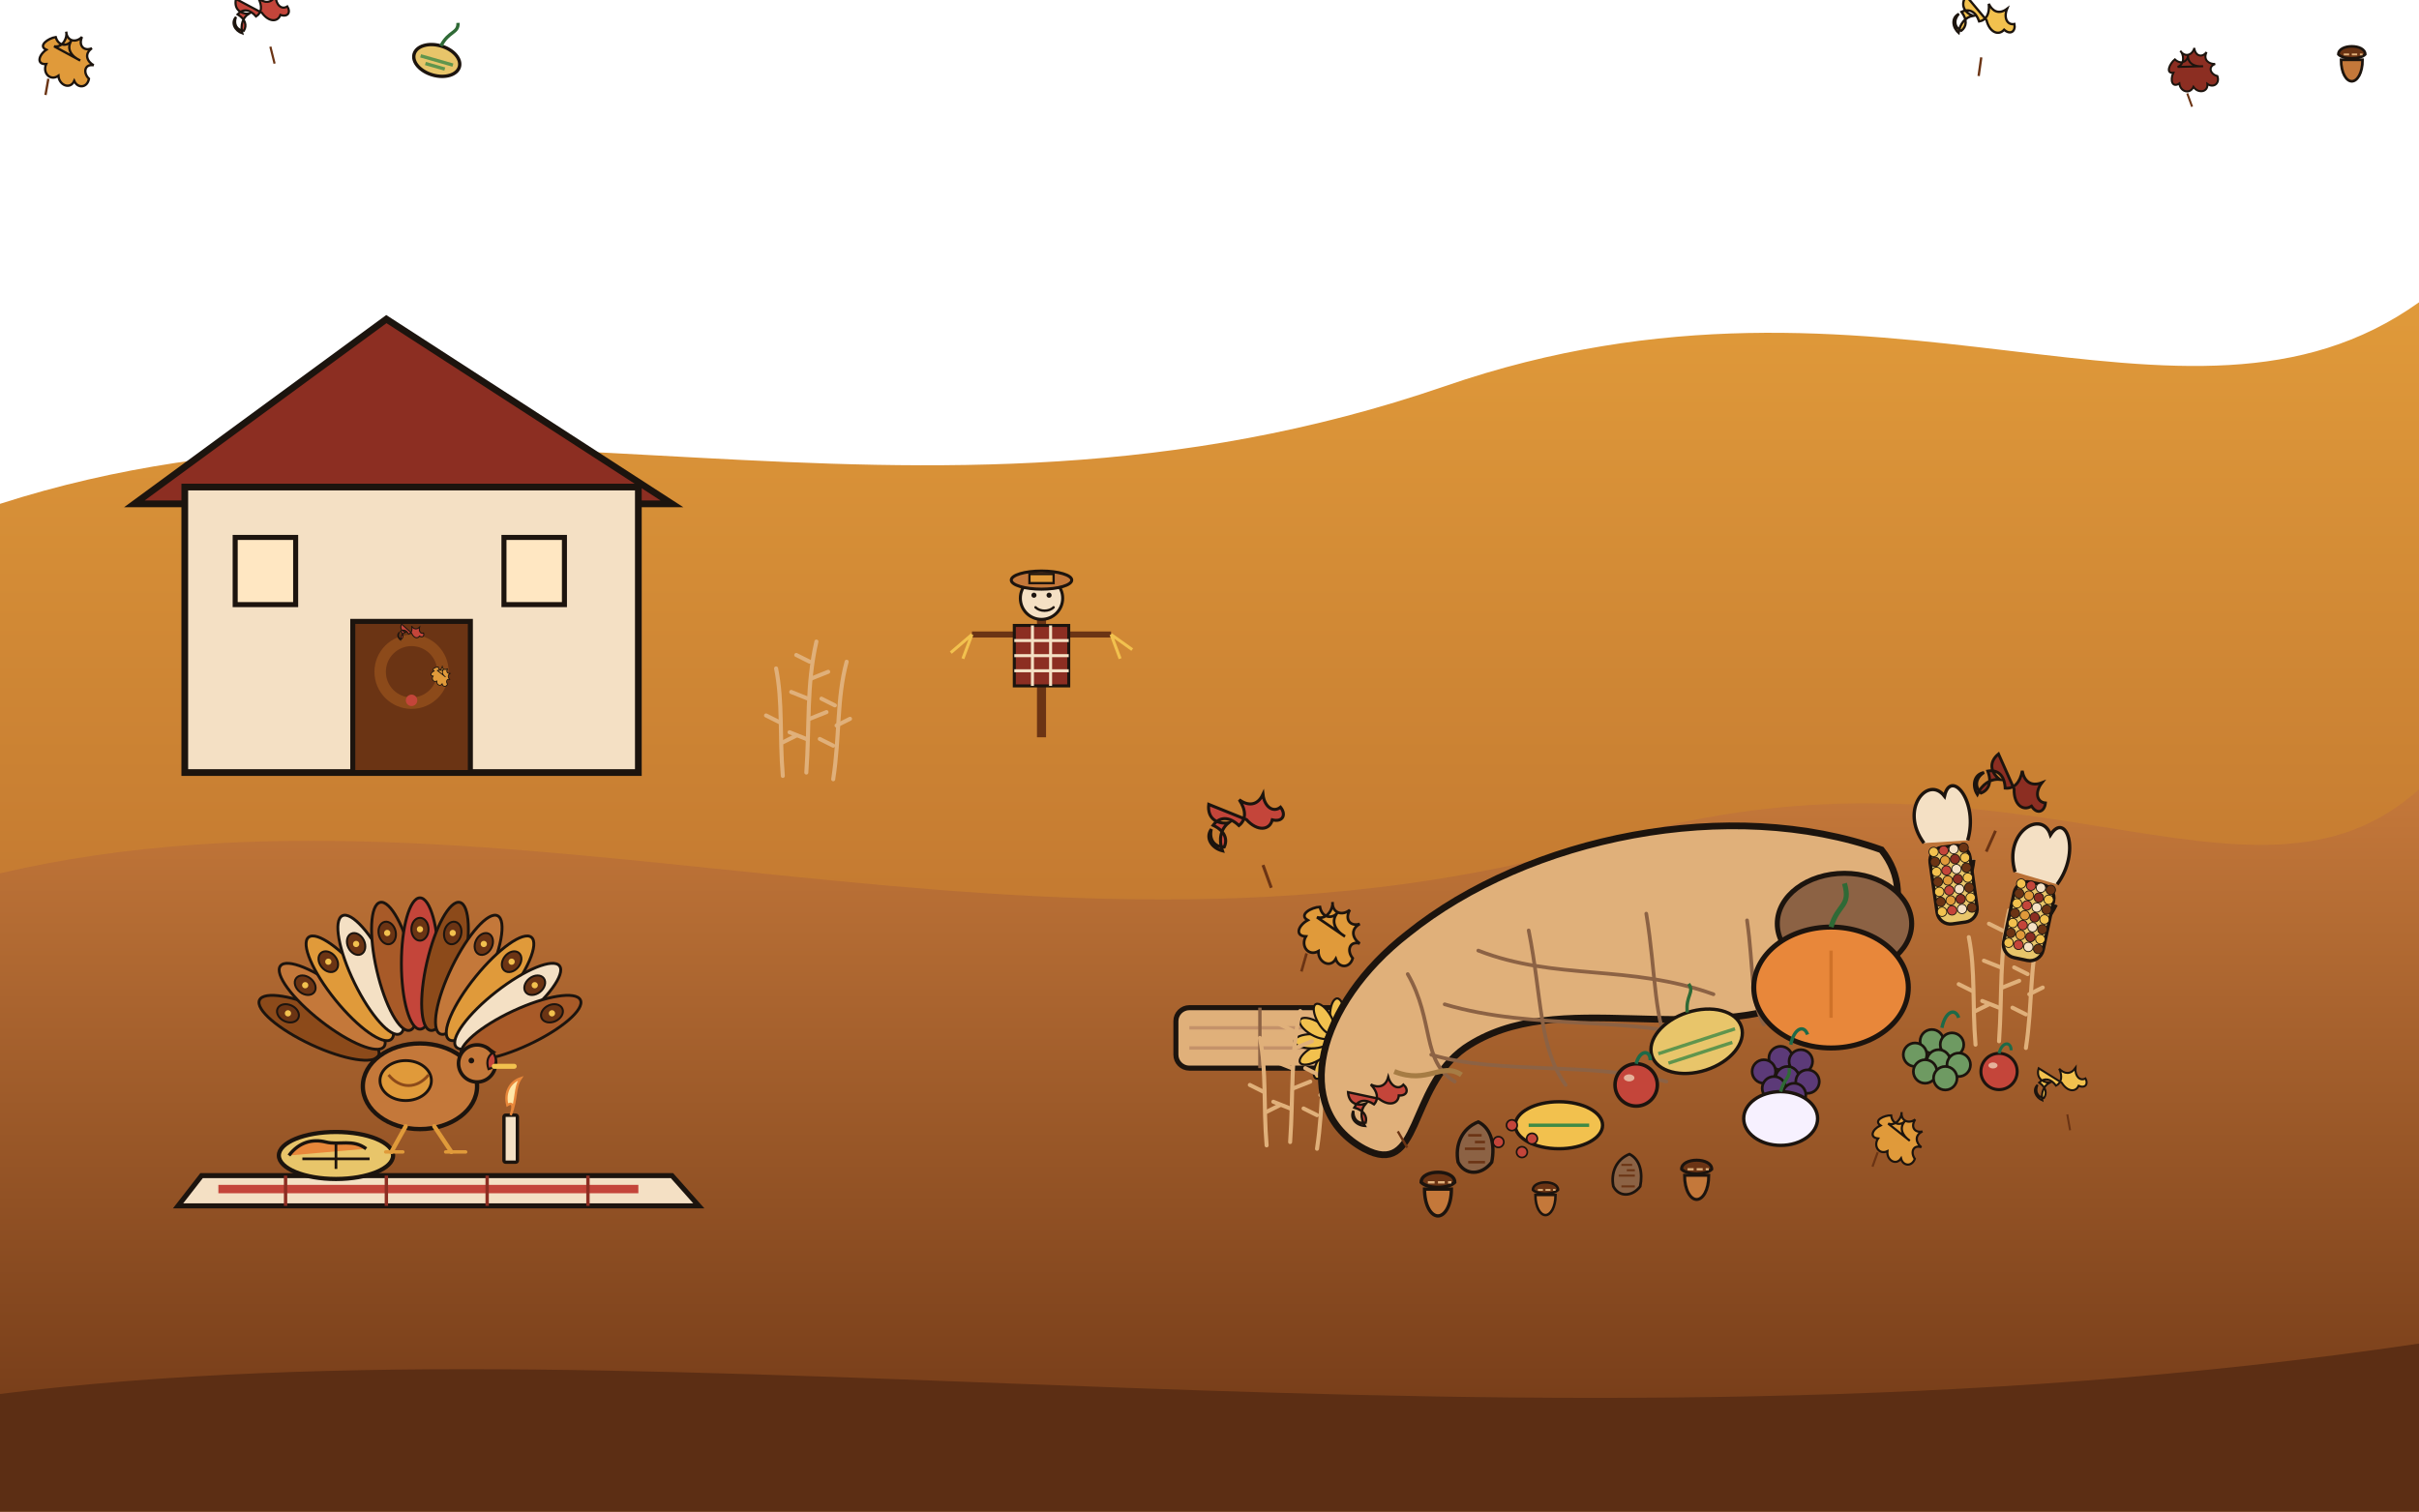
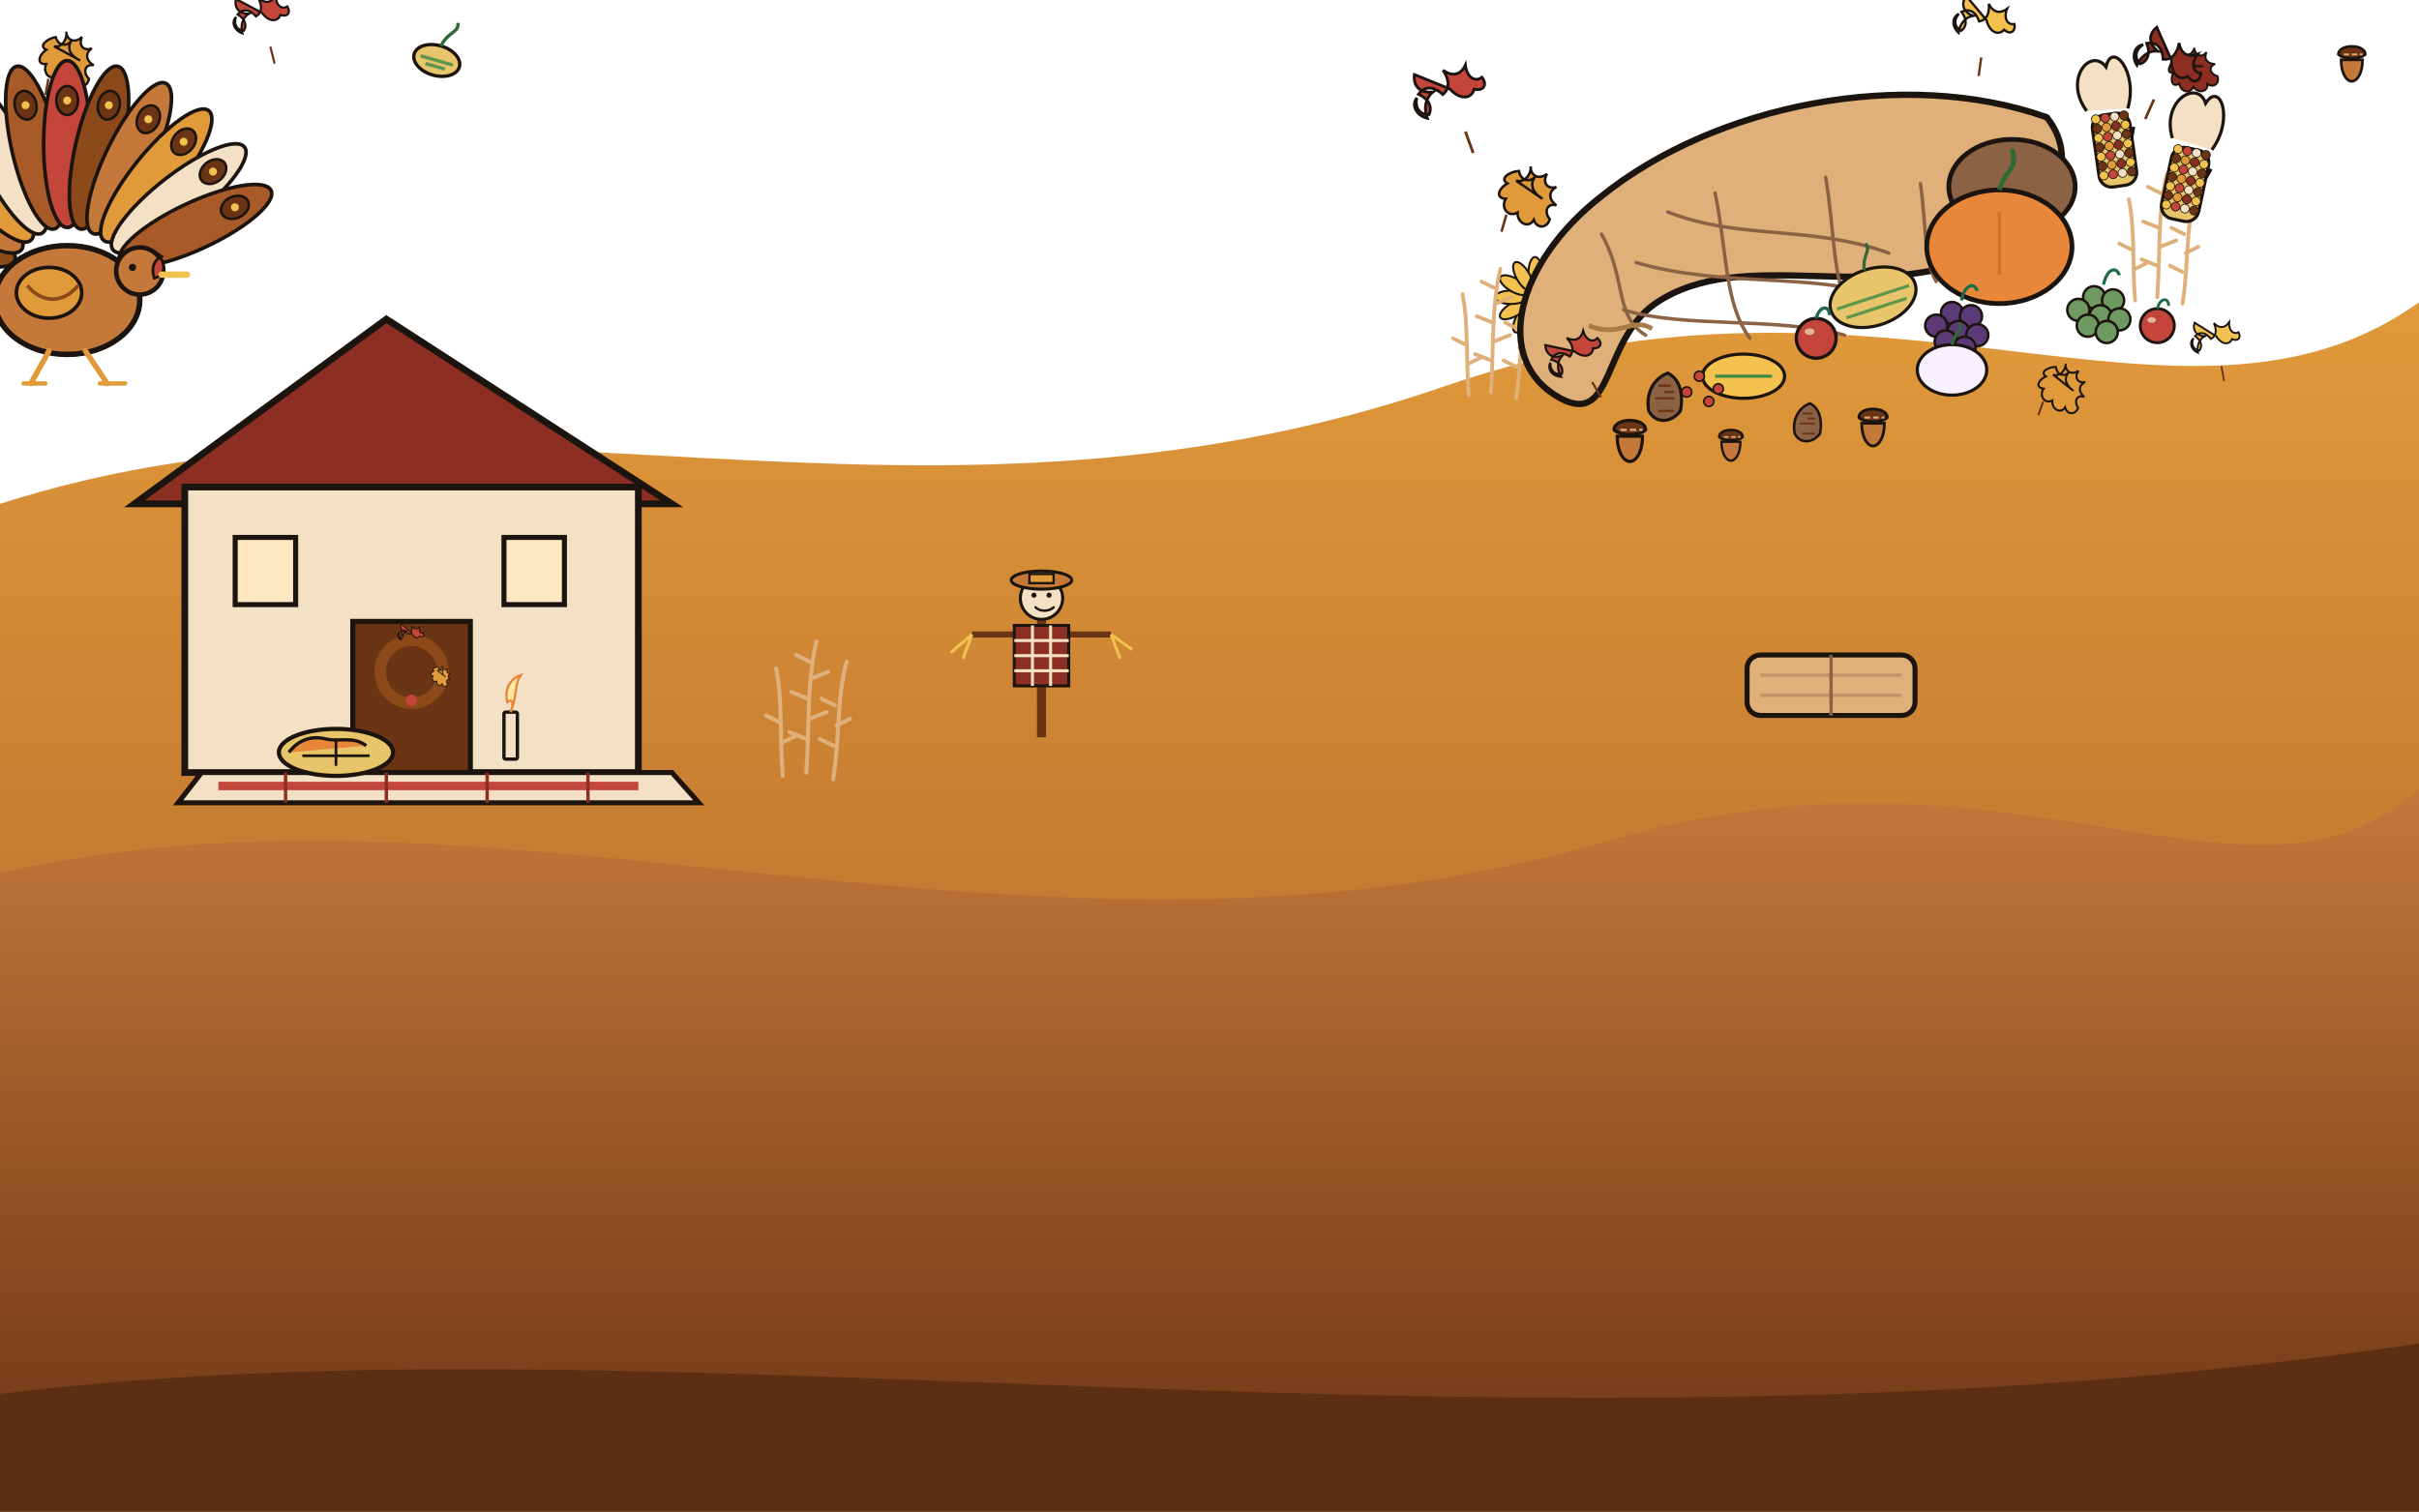
- <svg xmlns="http://www.w3.org/2000/svg" viewBox="0 0 1440 900" fill="none" id="scene-portal">
+ <svg xmlns="http://www.w3.org/2000/svg" width="1440" height="900" viewBox="0 0 1440 900" fill="none" id="scene-portal">
  <style>
  .wheat-sway { transform-box: fill-box; transform-origin: 50% 100%; animation: wheat-wind 3.6s ease-in-out infinite; }
  .wheat-sway.b { animation-duration: 4.4s; animation-delay: -1.3s; }
  .wheat-sway.c { animation-duration: 3.1s; animation-delay: -0.6s; }
  .leaf-breeze { transform-box: fill-box; transform-origin: center; animation: leaf-breeze 4.2s ease-in-out infinite; }
  @keyframes wheat-wind { 0%, 100% { transform: rotate(-3deg); } 50% { transform: rotate(4deg); } }
  @keyframes leaf-breeze { 0%, 100% { transform: rotate(-7deg); } 50% { transform: rotate(9deg); } }
  @media (prefers-reduced-motion: reduce) {
    .wheat-sway, .leaf-breeze { animation: none; }
  }
</style>
  <defs>
    <linearGradient id="back" x1="0" y1="0" x2="0" y2="1">
      <stop offset="0" stop-color="#E09A3A" />
      <stop offset="1" stop-color="#A85A28" />
    </linearGradient>
    <linearGradient id="mid" x1="0" y1="0" x2="0" y2="1">
      <stop offset="0" stop-color="#C4783A" />
      <stop offset="1" stop-color="#6B3414" />
    </linearGradient>
  </defs>
  <g id="harvest-border">
    <g class="leaf-breeze" transform="translate(30 40) rotate(10) scale(0.7)" style="animation-delay:-1.4s">
      <path fill="#E09A3A" stroke="#1C140E" stroke-width="2" d="M0-18c8 0 10-10 8-14 2 8 10 8 14 2-2 8 4 12 10 8-6 6-2 12 4 14-8 0-8 8-2 12 0 8-8 10-12 4-2 8-12 6-14-2-6 6-14 0-12-8-8 2-8-6-2-12-8-2 0-10 6-12 4 8 12 6 14 0-4 8 2 14 10 16z" />
      <path d="M0 10v14" stroke="#6B3414" stroke-width="2" />
    </g>
    <g class="leaf-breeze" transform="translate(160 24) rotate(-14) scale(0.65)">
      <path fill="#C4453A" stroke="#1C140E" stroke-width="2" d="M0-26c4 10 12 12 16 6 6 4 10 0 8-6-6 2-10-4-8-12-6 6-12 4-16-2 2 8 0 14-6 16-4-8-10-10-16-6 6 6 6 12 2 16-6-2-8-8-4-14-6 4-4 12 2 16 0-8 4-14 10-16-8-2-12-8-8-16z" />
      <path d="M0 6v16" stroke="#6B3414" stroke-width="2" />
    </g>
    <g transform="translate(260 36) rotate(16)">
      <ellipse rx="14" ry="9" fill="#E8C56A" stroke="#1C140E" stroke-width="2" />
      <path d="M0 -9c2-10 8-10 6-16" stroke="#2F6A36" stroke-width="2" />
      <path d="M-10 0h20M-6 3.6h12" stroke="#3E8A46" stroke-width="2" opacity="0.8" />
    </g>
    <g class="leaf-breeze" transform="translate(1180 30) rotate(8) scale(0.7)">
      <path fill="#F2C14E" stroke="#1C140E" stroke-width="2" d="M0-26c4 10 12 12 16 6 6 4 10 0 8-6-6 2-10-4-8-12-6 6-12 4-16-2 2 8 0 14-6 16-4-8-10-10-16-6 6 6 6 12 2 16-6-2-8-8-4-14-6 4-4 12 2 16 0-8 4-14 10-16-8-2-12-8-8-16z" />
      <path d="M0 6v16" stroke="#6B3414" stroke-width="2" />
    </g>
    <g class="leaf-breeze" transform="translate(1300 50) rotate(-20) scale(0.6)" style="animation-delay:-1.4s">
      <path fill="#8C2E22" stroke="#1C140E" stroke-width="2" d="M0-18c8 0 10-10 8-14 2 8 10 8 14 2-2 8 4 12 10 8-6 6-2 12 4 14-8 0-8 8-2 12 0 8-8 10-12 4-2 8-12 6-14-2-6 6-14 0-12-8-8 2-8-6-2-12-8-2 0-10 6-12 4 8 12 6 14 0-4 8 2 14 10 16z" />
      <path d="M0 10v14" stroke="#6B3414" stroke-width="2" />
    </g>
    <g transform="translate(1400 34) scale(0.8)">
      <path d="M-8 2h16c0 10-4 16-8 16s-8-6-8-16z" fill="#C4783A" stroke="#1C140E" stroke-width="2" />
      <path d="M-10-2c0-8 20-8 20 0-4 4-16 4-20 0z" fill="#6B3414" stroke="#1C140E" stroke-width="2" />
      <path d="M-6-2h4M0-2h4M6-2h2" stroke="#E0B07A" stroke-width="1.4" />
    </g>
    <g transform="translate(40 850) rotate(-8)">
      <ellipse rx="20" ry="12" fill="#E8C56A" stroke="#1C140E" stroke-width="2" />
      <path d="M0 -12c2-10 8-10 6-16" stroke="#2F6A36" stroke-width="2" />
      <path d="M-16 0h32M-12 4.8h24" stroke="#3E8A46" stroke-width="2" opacity="0.8" />
    </g>
    <g class="leaf-breeze" transform="translate(140 860) rotate(24) scale(0.6)">
      <path fill="#C4453A" stroke="#1C140E" stroke-width="2" d="M0-26c4 10 12 12 16 6 6 4 10 0 8-6-6 2-10-4-8-12-6 6-12 4-16-2 2 8 0 14-6 16-4-8-10-10-16-6 6 6 6 12 2 16-6-2-8-8-4-14-6 4-4 12 2 16 0-8 4-14 10-16-8-2-12-8-8-16z" />
      <path d="M0 6v16" stroke="#6B3414" stroke-width="2" />
    </g>
    <g transform="translate(1280 850) scale(0.8)">
      <path d="M0-16c8 4 10 14 8 24-6 8-16 8-20 0-2-10 2-20 12-24z" fill="#8C6244" stroke="#1C140E" stroke-width="2" />
      <path d="M-6-8h8M-8 0h12M-6 8h10M-2-4h6" stroke="#6B3414" stroke-width="1.5" />
    </g>
    <g class="leaf-breeze" transform="translate(1380 830) rotate(12) scale(0.7)" style="animation-delay:-1.4s">
      <path fill="#E09A3A" stroke="#1C140E" stroke-width="2" d="M0-18c8 0 10-10 8-14 2 8 10 8 14 2-2 8 4 12 10 8-6 6-2 12 4 14-8 0-8 8-2 12 0 8-8 10-12 4-2 8-12 6-14-2-6 6-14 0-12-8-8 2-8-6-2-12-8-2 0-10 6-12 4 8 12 6 14 0-4 8 2 14 10 16z" />
      <path d="M0 10v14" stroke="#6B3414" stroke-width="2" />
    </g>
  </g>
  <path d="M0 300C280 210 540 340 860 230C1120 140 1300 280 1440 180V900H0Z" fill="url(#back)" />
  <g id="farmhouse">
    <path d="M80 300L230 190L400 300Z" fill="#8C2E22" stroke="#1C140E" stroke-width="4" />
    <rect x="110" y="290" width="270" height="170" fill="#F4E0C4" stroke="#1C140E" stroke-width="4" />
    <rect x="140" y="320" width="36" height="40" fill="#FFE7C2" stroke="#1C140E" stroke-width="3" />
    <rect x="300" y="320" width="36" height="40" fill="#FFE7C2" stroke="#1C140E" stroke-width="3" />
    <path d="M210 370h70v90h-70z" fill="#6B3414" stroke="#1C140E" stroke-width="3" />
    <g id="wreath" transform="translate(245 400) scale(0.85)">
      <circle r="22" fill="none" stroke="#8C4A1A" stroke-width="8" />
      <g class="leaf-breeze" transform="translate(0 -18) rotate(0) scale(0.35)">
        <path fill="#C4453A" stroke="#1C140E" stroke-width="2" d="M0-26c4 10 12 12 16 6 6 4 10 0 8-6-6 2-10-4-8-12-6 6-12 4-16-2 2 8 0 14-6 16-4-8-10-10-16-6 6 6 6 12 2 16-6-2-8-8-4-14-6 4-4 12 2 16 0-8 4-14 10-16-8-2-12-8-8-16z" />
        <path d="M0 6v16" stroke="#6B3414" stroke-width="2" />
      </g>
      <g class="leaf-breeze" transform="translate(16 4) rotate(20) scale(0.3)" style="animation-delay:-1.4s">
        <path fill="#E09A3A" stroke="#1C140E" stroke-width="2" d="M0-18c8 0 10-10 8-14 2 8 10 8 14 2-2 8 4 12 10 8-6 6-2 12 4 14-8 0-8 8-2 12 0 8-8 10-12 4-2 8-12 6-14-2-6 6-14 0-12-8-8 2-8-6-2-12-8-2 0-10 6-12 4 8 12 6 14 0-4 8 2 14 10 16z" />
        <path d="M0 10v14" stroke="#6B3414" stroke-width="2" />
      </g>
      <circle cy="20" r="4" fill="#C4453A" />
    </g>
  </g>
  <path d="M0 520C300 450 620 600 960 500C1200 430 1340 560 1440 470V900H0Z" fill="url(#mid)" />
  <g id="scarecrow" transform="translate(620 340) scale(0.9)">
    <rect x="-3" y="24" width="6" height="86" fill="#6B3414" />
    <path d="M-46 42h92" stroke="#6B3414" stroke-width="4" />
    <path d="M-46 42l-14 12M-46 42l-6 16M46 42l14 10M46 42l6 16" stroke="#F2C14E" stroke-width="2" />
    <rect x="-18" y="36" width="36" height="40" fill="#8C2E22" stroke="#1C140E" stroke-width="2" />
    <path d="M-18 46h36M-18 56h36M-18 66h36M-6 36v40M6 36v40" stroke="#F4E0C4" stroke-width="2" />
    <circle cy="18" r="14" fill="#F4E0C4" stroke="#1C140E" stroke-width="2" />
    <circle cx="-5" cy="16" r="1.7" fill="#1C140E" />
    <circle cx="5" cy="16" r="1.7" fill="#1C140E" />
    <path d="M-4 24c3 3 9 3 12 0" stroke="#1C140E" stroke-width="1.6" stroke-linecap="round" />
    <ellipse cy="6" rx="20" ry="6" fill="#C4783A" stroke="#1C140E" stroke-width="2" />
    <path d="M-8 2h16v6h-16z" fill="#E09A3A" stroke="#1C140E" stroke-width="1.5" />
  </g>
  <g id="wheat" transform="translate(480 460)">
    <g class="wheat-sway b" stroke="#E0B07A" stroke-width="2.4" stroke-linecap="round" fill="none">
      <path d="M0 0c2-28 0-52 6-78" />
      <path d="M0-20l-10-4M2-32l10-4M1-44l-10-4M3-56l10-4M2-66l-8-4" />
      <path d="M16 4c4-26 2-48 8-70" />
      <path d="M16-16l-8-4M18-28l8-4M17-40l-8-4" />
      <path d="M-14 2c-2-24 0-44-4-64" />
      <path d="M-14-18l8-4M-16-30l-8-4" />
    </g>
  </g>
  <g id="hay">
-     <rect x="700" y="600" width="100" height="36" rx="8" fill="#E0B07A" stroke="#1C140E" stroke-width="3" />
-     <path d="M708 612h84M708 624h84" stroke="#C4926A" stroke-width="2" />
-     <path d="M750 600v36" stroke="#8C6244" stroke-width="2" />
-   </g>
-   <g id="harvest-table">
+     <rect x="1040" y="390" width="100" height="36" rx="8" fill="#E0B07A" stroke="#1C140E" stroke-width="3" />
+     <path d="M1048 402h84M1048 414h84" stroke="#C4926A" stroke-width="2" />
+     <path d="M1090 390v36" stroke="#8C6244" stroke-width="2" />
+   </g>
+   <g id="harvest-table" transform="translate(0 -240)">
    <path d="M120 700h280l16 18H106z" fill="#F4E0C4" stroke="#1C140E" stroke-width="3" />
    <path d="M130 708h250" stroke="#C4453A" stroke-width="5" />
    <path d="M170 700v18M230 700v18M290 700v18M350 700v18" stroke="#8C2E22" stroke-width="2" />
    <g id="pies">
      <ellipse cx="200" cy="688" rx="34" ry="14" fill="#E8C56A" stroke="#1C140E" stroke-width="2.5" />
      <path d="M172 688c6-8 14-10 22-8 8 2 16-2 24 4" fill="#E8873A" stroke="#1C140E" stroke-width="2" />
      <path d="M180 690h40M200 680v16" stroke="#1C140E" stroke-width="1.6" />
    </g>
    <g id="candles">
      <rect x="300" y="664" width="8" height="28" rx="1" fill="#F4E0C4" stroke="#1C140E" stroke-width="2" />
      <path d="M304 664c4-10 2-16 6-22-6 2-10 8-8 16 3-2 4 0 2 6z" fill="#FFE7A8" stroke="#E8873A" stroke-width="1.4" />
    </g>
  </g>
-   <g id="turkey" transform="translate(250 640) scale(0.85)">
+   <g id="turkey" transform="translate(40 170) scale(1.08)">
    <g transform="rotate(-65)">
      <ellipse cy="-78" rx="13" ry="46" fill="#8C4A1A" stroke="#1C140E" stroke-width="2" />
      <ellipse cy="-102" rx="6" ry="8" fill="#6B3414" stroke="#1C140E" stroke-width="1.4" />
      <circle cy="-102" r="2.2" fill="#F2C14E" />
    </g>
    <g transform="rotate(-52)">
      <ellipse cy="-78" rx="13" ry="46" fill="#C4783A" stroke="#1C140E" stroke-width="2" />
      <ellipse cy="-102" rx="6" ry="8" fill="#6B3414" stroke="#1C140E" stroke-width="1.4" />
      <circle cy="-102" r="2.2" fill="#F2C14E" />
    </g>
    <g transform="rotate(-39)">
      <ellipse cy="-78" rx="13" ry="46" fill="#E09A3A" stroke="#1C140E" stroke-width="2" />
      <ellipse cy="-102" rx="6" ry="8" fill="#6B3414" stroke="#1C140E" stroke-width="1.4" />
      <circle cy="-102" r="2.2" fill="#F2C14E" />
    </g>
    <g transform="rotate(-26)">
      <ellipse cy="-78" rx="13" ry="46" fill="#F4E0C4" stroke="#1C140E" stroke-width="2" />
      <ellipse cy="-102" rx="6" ry="8" fill="#6B3414" stroke="#1C140E" stroke-width="1.4" />
      <circle cy="-102" r="2.2" fill="#F2C14E" />
    </g>
    <g transform="rotate(-13)">
      <ellipse cy="-78" rx="13" ry="46" fill="#A85A28" stroke="#1C140E" stroke-width="2" />
      <ellipse cy="-102" rx="6" ry="8" fill="#6B3414" stroke="#1C140E" stroke-width="1.4" />
      <circle cy="-102" r="2.2" fill="#F2C14E" />
    </g>
    <g transform="rotate(0)">
      <ellipse cy="-78" rx="13" ry="46" fill="#C4453A" stroke="#1C140E" stroke-width="2" />
      <ellipse cy="-102" rx="6" ry="8" fill="#6B3414" stroke="#1C140E" stroke-width="1.4" />
      <circle cy="-102" r="2.2" fill="#F2C14E" />
    </g>
    <g transform="rotate(13)">
      <ellipse cy="-78" rx="13" ry="46" fill="#8C4A1A" stroke="#1C140E" stroke-width="2" />
      <ellipse cy="-102" rx="6" ry="8" fill="#6B3414" stroke="#1C140E" stroke-width="1.4" />
      <circle cy="-102" r="2.2" fill="#F2C14E" />
    </g>
    <g transform="rotate(26)">
      <ellipse cy="-78" rx="13" ry="46" fill="#C4783A" stroke="#1C140E" stroke-width="2" />
      <ellipse cy="-102" rx="6" ry="8" fill="#6B3414" stroke="#1C140E" stroke-width="1.4" />
      <circle cy="-102" r="2.2" fill="#F2C14E" />
    </g>
    <g transform="rotate(39)">
      <ellipse cy="-78" rx="13" ry="46" fill="#E09A3A" stroke="#1C140E" stroke-width="2" />
      <ellipse cy="-102" rx="6" ry="8" fill="#6B3414" stroke="#1C140E" stroke-width="1.4" />
      <circle cy="-102" r="2.2" fill="#F2C14E" />
    </g>
    <g transform="rotate(52)">
      <ellipse cy="-78" rx="13" ry="46" fill="#F4E0C4" stroke="#1C140E" stroke-width="2" />
      <ellipse cy="-102" rx="6" ry="8" fill="#6B3414" stroke="#1C140E" stroke-width="1.4" />
      <circle cy="-102" r="2.2" fill="#F2C14E" />
    </g>
    <g transform="rotate(65)">
      <ellipse cy="-78" rx="13" ry="46" fill="#A85A28" stroke="#1C140E" stroke-width="2" />
      <ellipse cy="-102" rx="6" ry="8" fill="#6B3414" stroke="#1C140E" stroke-width="1.4" />
      <circle cy="-102" r="2.2" fill="#F2C14E" />
    </g>
    <ellipse cy="8" rx="40" ry="30" fill="#C4783A" stroke="#1C140E" stroke-width="3" />
    <ellipse cx="-10" cy="4" rx="18" ry="14" fill="#E09A3A" stroke="#1C140E" stroke-width="2" />
    <path d="M-22 0c8 10 20 10 28 0" stroke="#8C4A1A" stroke-width="2" fill="none" />
    <circle cx="40" cy="-8" r="13" fill="#C4783A" stroke="#1C140E" stroke-width="2.5" />
    <path d="M46-20c8 4 10 14 2 16-2-6 0-10 4-12z" fill="#C4453A" stroke="#1C140E" stroke-width="1.5" />
    <path d="M52-6h14" stroke="#F2C14E" stroke-width="3.5" stroke-linecap="round" />
    <circle cx="36" cy="-10" r="2" fill="#1C140E" />
    <path d="M-10 36 l-10 18M10 36 l12 18" stroke="#E09A3A" stroke-width="3" stroke-linecap="round" />
    <path d="M-24 54h12M18 54h14" stroke="#E09A3A" stroke-width="2.4" stroke-linecap="round" />
  </g>
-   <g id="cornucopia" transform="translate(760 470) scale(1)">
+   <g id="cornucopia" transform="translate(880 36) scale(0.94)">
    <g class="leaf-breeze" transform="translate(-10 40) rotate(-20) scale(0.9)">
      <path fill="#C4453A" stroke="#1C140E" stroke-width="2" d="M0-26c4 10 12 12 16 6 6 4 10 0 8-6-6 2-10-4-8-12-6 6-12 4-16-2 2 8 0 14-6 16-4-8-10-10-16-6 6 6 6 12 2 16-6-2-8-8-4-14-6 4-4 12 2 16 0-8 4-14 10-16-8-2-12-8-8-16z" />
      <path d="M0 6v16" stroke="#6B3414" stroke-width="2" />
    </g>
    <g class="leaf-breeze" transform="translate(20 90) rotate(16) scale(0.8)" style="animation-delay:-1.4s">
      <path fill="#E09A3A" stroke="#1C140E" stroke-width="2" d="M0-18c8 0 10-10 8-14 2 8 10 8 14 2-2 8 4 12 10 8-6 6-2 12 4 14-8 0-8 8-2 12 0 8-8 10-12 4-2 8-12 6-14-2-6 6-14 0-12-8-8 2-8-6-2-12-8-2 0-10 6-12 4 8 12 6 14 0-4 8 2 14 10 16z" />
      <path d="M0 10v14" stroke="#6B3414" stroke-width="2" />
    </g>
    <g class="leaf-breeze" transform="translate(430 20) rotate(24) scale(0.85)">
      <path fill="#8C2E22" stroke="#1C140E" stroke-width="2" d="M0-26c4 10 12 12 16 6 6 4 10 0 8-6-6 2-10-4-8-12-6 6-12 4-16-2 2 8 0 14-6 16-4-8-10-10-16-6 6 6 6 12 2 16-6-2-8-8-4-14-6 4-4 12 2 16 0-8 4-14 10-16-8-2-12-8-8-16z" />
      <path d="M0 6v16" stroke="#6B3414" stroke-width="2" />
    </g>
    <g id="sunflower" transform="translate(36 150) scale(0.85)">
      <ellipse cx="0" cy="-18" rx="5" ry="12" fill="#F2C14E" stroke="#1C140E" stroke-width="1.5" transform="rotate(0)" />
      <ellipse cx="0" cy="-18" rx="5" ry="12" fill="#F2C14E" stroke="#1C140E" stroke-width="1.5" transform="rotate(30)" />
      <ellipse cx="0" cy="-18" rx="5" ry="12" fill="#F2C14E" stroke="#1C140E" stroke-width="1.5" transform="rotate(60)" />
      <ellipse cx="0" cy="-18" rx="5" ry="12" fill="#F2C14E" stroke="#1C140E" stroke-width="1.5" transform="rotate(90)" />
      <ellipse cx="0" cy="-18" rx="5" ry="12" fill="#F2C14E" stroke="#1C140E" stroke-width="1.5" transform="rotate(120)" />
      <ellipse cx="0" cy="-18" rx="5" ry="12" fill="#F2C14E" stroke="#1C140E" stroke-width="1.5" transform="rotate(150)" />
      <ellipse cx="0" cy="-18" rx="5" ry="12" fill="#F2C14E" stroke="#1C140E" stroke-width="1.5" transform="rotate(180)" />
      <ellipse cx="0" cy="-18" rx="5" ry="12" fill="#F2C14E" stroke="#1C140E" stroke-width="1.5" transform="rotate(210)" />
      <ellipse cx="0" cy="-18" rx="5" ry="12" fill="#F2C14E" stroke="#1C140E" stroke-width="1.5" transform="rotate(240)" />
      <ellipse cx="0" cy="-18" rx="5" ry="12" fill="#F2C14E" stroke="#1C140E" stroke-width="1.5" transform="rotate(270)" />
      <ellipse cx="0" cy="-18" rx="5" ry="12" fill="#F2C14E" stroke="#1C140E" stroke-width="1.5" transform="rotate(300)" />
      <ellipse cx="0" cy="-18" rx="5" ry="12" fill="#F2C14E" stroke="#1C140E" stroke-width="1.5" transform="rotate(330)" />
      <circle r="8" fill="#6B3414" stroke="#1C140E" stroke-width="2" />
      <path d="M0 8v28" stroke="#2F6A36" stroke-width="3" />
    </g>
    <g id="wheat" transform="translate(8 210)">
      <g class="wheat-sway " stroke="#E0B07A" stroke-width="2.4" stroke-linecap="round" fill="none">
        <path d="M0 0c2-28 0-52 6-78" />
        <path d="M0-20l-10-4M2-32l10-4M1-44l-10-4M3-56l10-4M2-66l-8-4" />
        <path d="M16 4c4-26 2-48 8-70" />
        <path d="M16-16l-8-4M18-28l8-4M17-40l-8-4" />
        <path d="M-14 2c-2-24 0-44-4-64" />
        <path d="M-14-18l8-4M-16-30l-8-4" />
      </g>
    </g>
    <g id="wheat-right" transform="translate(430 150)">
      <g class="wheat-sway b" stroke="#E0B07A" stroke-width="2.4" stroke-linecap="round" fill="none">
        <path d="M0 0c2-28 0-52 6-78" />
        <path d="M0-20l-10-4M2-32l10-4M1-44l-10-4M3-56l10-4M2-66l-8-4" />
        <path d="M16 4c4-26 2-48 8-70" />
        <path d="M16-16l-8-4M18-28l8-4M17-40l-8-4" />
        <path d="M-14 2c-2-24 0-44-4-64" />
        <path d="M-14-18l8-4M-16-30l-8-4" />
      </g>
    </g>
    <path d="M360 36C270 4 150 28 78 86 24 128 8 190 52 214 86 232 78 178 112 154 168 116 250 156 322 122 360 104 384 66 360 36Z" fill="#E0B07A" stroke="#1C140E" stroke-width="4" />
    <ellipse cx="338" cy="80" rx="40" ry="30" fill="#8C6244" stroke="#1C140E" stroke-width="3" />
    <g fill="none" stroke="#8C6244" stroke-width="2.2" stroke-linecap="round">
      <path d="M120 96c46 18 90 8 140 26" />
      <path d="M100 128c54 16 110 6 160 22" />
      <path d="M92 158c40 12 96 4 140 16" />
      <path d="M78 110c16 28 8 52 28 64" />
      <path d="M150 84c8 40 6 70 22 92" />
      <path d="M220 74c6 36 4 64 16 86" />
      <path d="M280 78c4 28 2 48 10 62" />
    </g>
    <path d="M70 168c20 8 28-6 40 2" stroke="#A67C44" stroke-width="3" fill="none" />
    <g transform="translate(250 150) rotate(-18)">
      <ellipse rx="28" ry="18" fill="#E8C56A" stroke="#1C140E" stroke-width="2" />
      <path d="M0 -18c2-10 8-10 6-16" stroke="#2F6A36" stroke-width="2" />
      <path d="M-24 0h48M-20 7.2h40" stroke="#3E8A46" stroke-width="2" opacity="0.8" />
    </g>
    <g transform="translate(400 36) rotate(-8)">
      <path d="M-14-6C-26-28-6-46 2-32 8-48 22-26 12-4" fill="#F4E0C4" stroke="#1C140E" stroke-width="2" />
      <path d="M-6 0C-18 24 6 40 14 8" fill="#E7D2A8" stroke="#1C140E" stroke-width="2" />
      <rect x="-12" y="-2" width="24" height="46" rx="8" fill="#E8C56A" stroke="#1C140E" stroke-width="2" />
      <circle cx="-9" cy="0" r="2.8" fill="#F2C14E" stroke="#1C140E" stroke-width="0.5" />
      <circle cx="-3" cy="0" r="2.8" fill="#C4453A" stroke="#1C140E" stroke-width="0.5" />
      <circle cx="3" cy="0" r="2.8" fill="#F4E0C4" stroke="#1C140E" stroke-width="0.5" />
      <circle cx="9" cy="0" r="2.8" fill="#6B3414" stroke="#1C140E" stroke-width="0.5" />
      <circle cx="-9" cy="6" r="2.8" fill="#6B3414" stroke="#1C140E" stroke-width="0.5" />
      <circle cx="-3" cy="6" r="2.8" fill="#E09A3A" stroke="#1C140E" stroke-width="0.5" />
      <circle cx="3" cy="6" r="2.8" fill="#8C2E22" stroke="#1C140E" stroke-width="0.5" />
      <circle cx="9" cy="6" r="2.8" fill="#F2C14E" stroke="#1C140E" stroke-width="0.5" />
      <circle cx="-9" cy="12" r="2.8" fill="#F2C14E" stroke="#1C140E" stroke-width="0.5" />
      <circle cx="-3" cy="12" r="2.8" fill="#C4453A" stroke="#1C140E" stroke-width="0.5" />
      <circle cx="3" cy="12" r="2.8" fill="#F4E0C4" stroke="#1C140E" stroke-width="0.5" />
      <circle cx="9" cy="12" r="2.8" fill="#6B3414" stroke="#1C140E" stroke-width="0.5" />
      <circle cx="-9" cy="18" r="2.8" fill="#6B3414" stroke="#1C140E" stroke-width="0.5" />
      <circle cx="-3" cy="18" r="2.8" fill="#E09A3A" stroke="#1C140E" stroke-width="0.5" />
      <circle cx="3" cy="18" r="2.8" fill="#8C2E22" stroke="#1C140E" stroke-width="0.5" />
      <circle cx="9" cy="18" r="2.8" fill="#F2C14E" stroke="#1C140E" stroke-width="0.5" />
      <circle cx="-9" cy="24" r="2.8" fill="#F2C14E" stroke="#1C140E" stroke-width="0.5" />
      <circle cx="-3" cy="24" r="2.8" fill="#C4453A" stroke="#1C140E" stroke-width="0.5" />
      <circle cx="3" cy="24" r="2.8" fill="#F4E0C4" stroke="#1C140E" stroke-width="0.5" />
      <circle cx="9" cy="24" r="2.8" fill="#6B3414" stroke="#1C140E" stroke-width="0.5" />
      <circle cx="-9" cy="30" r="2.8" fill="#6B3414" stroke="#1C140E" stroke-width="0.5" />
      <circle cx="-3" cy="30" r="2.8" fill="#E09A3A" stroke="#1C140E" stroke-width="0.5" />
      <circle cx="3" cy="30" r="2.8" fill="#8C2E22" stroke="#1C140E" stroke-width="0.5" />
      <circle cx="9" cy="30" r="2.8" fill="#F2C14E" stroke="#1C140E" stroke-width="0.5" />
      <circle cx="-9" cy="36" r="2.8" fill="#F2C14E" stroke="#1C140E" stroke-width="0.5" />
      <circle cx="-3" cy="36" r="2.8" fill="#C4453A" stroke="#1C140E" stroke-width="0.5" />
      <circle cx="3" cy="36" r="2.8" fill="#F4E0C4" stroke="#1C140E" stroke-width="0.5" />
      <circle cx="9" cy="36" r="2.8" fill="#6B3414" stroke="#1C140E" stroke-width="0.5" />
    </g>
    <g transform="translate(452 58) rotate(12)">
      <path d="M-14-6C-26-28-6-46 2-32 8-48 22-26 12-4" fill="#F4E0C4" stroke="#1C140E" stroke-width="2" />
      <path d="M-6 0C-18 24 6 40 14 8" fill="#E7D2A8" stroke="#1C140E" stroke-width="2" />
      <rect x="-12" y="-2" width="24" height="46" rx="8" fill="#E8C56A" stroke="#1C140E" stroke-width="2" />
      <circle cx="-9" cy="0" r="2.8" fill="#F2C14E" stroke="#1C140E" stroke-width="0.5" />
      <circle cx="-3" cy="0" r="2.8" fill="#C4453A" stroke="#1C140E" stroke-width="0.5" />
      <circle cx="3" cy="0" r="2.8" fill="#F4E0C4" stroke="#1C140E" stroke-width="0.5" />
      <circle cx="9" cy="0" r="2.8" fill="#6B3414" stroke="#1C140E" stroke-width="0.5" />
      <circle cx="-9" cy="6" r="2.8" fill="#6B3414" stroke="#1C140E" stroke-width="0.5" />
      <circle cx="-3" cy="6" r="2.8" fill="#E09A3A" stroke="#1C140E" stroke-width="0.5" />
      <circle cx="3" cy="6" r="2.8" fill="#8C2E22" stroke="#1C140E" stroke-width="0.5" />
      <circle cx="9" cy="6" r="2.8" fill="#F2C14E" stroke="#1C140E" stroke-width="0.5" />
      <circle cx="-9" cy="12" r="2.8" fill="#F2C14E" stroke="#1C140E" stroke-width="0.5" />
      <circle cx="-3" cy="12" r="2.8" fill="#C4453A" stroke="#1C140E" stroke-width="0.5" />
      <circle cx="3" cy="12" r="2.8" fill="#F4E0C4" stroke="#1C140E" stroke-width="0.5" />
      <circle cx="9" cy="12" r="2.8" fill="#6B3414" stroke="#1C140E" stroke-width="0.5" />
      <circle cx="-9" cy="18" r="2.8" fill="#6B3414" stroke="#1C140E" stroke-width="0.5" />
      <circle cx="-3" cy="18" r="2.8" fill="#E09A3A" stroke="#1C140E" stroke-width="0.5" />
      <circle cx="3" cy="18" r="2.8" fill="#8C2E22" stroke="#1C140E" stroke-width="0.5" />
      <circle cx="9" cy="18" r="2.8" fill="#F2C14E" stroke="#1C140E" stroke-width="0.5" />
      <circle cx="-9" cy="24" r="2.8" fill="#F2C14E" stroke="#1C140E" stroke-width="0.5" />
      <circle cx="-3" cy="24" r="2.8" fill="#C4453A" stroke="#1C140E" stroke-width="0.5" />
      <circle cx="3" cy="24" r="2.8" fill="#F4E0C4" stroke="#1C140E" stroke-width="0.5" />
      <circle cx="9" cy="24" r="2.8" fill="#6B3414" stroke="#1C140E" stroke-width="0.5" />
      <circle cx="-9" cy="30" r="2.8" fill="#6B3414" stroke="#1C140E" stroke-width="0.5" />
      <circle cx="-3" cy="30" r="2.8" fill="#E09A3A" stroke="#1C140E" stroke-width="0.5" />
      <circle cx="3" cy="30" r="2.8" fill="#8C2E22" stroke="#1C140E" stroke-width="0.5" />
      <circle cx="9" cy="30" r="2.8" fill="#F2C14E" stroke="#1C140E" stroke-width="0.5" />
      <circle cx="-9" cy="36" r="2.8" fill="#F2C14E" stroke="#1C140E" stroke-width="0.5" />
      <circle cx="-3" cy="36" r="2.8" fill="#C4453A" stroke="#1C140E" stroke-width="0.5" />
      <circle cx="3" cy="36" r="2.8" fill="#F4E0C4" stroke="#1C140E" stroke-width="0.5" />
      <circle cx="9" cy="36" r="2.8" fill="#6B3414" stroke="#1C140E" stroke-width="0.5" />
    </g>
    <g id="pumpkin">
      <ellipse cx="330" cy="118" rx="46" ry="36" fill="#E8873A" stroke="#1C140E" stroke-width="3" />
      <path d="M330 82c4-14 12-12 8-26" stroke="#2F6A36" stroke-width="3" />
      <path d="M330 96v40" stroke="#C46A22" stroke-width="2" opacity="0.7" />
    </g>
    <g>
      <circle cx="300" cy="160" r="7" fill="#5C3A78" stroke="#1C140E" stroke-width="1.6" />
      <circle cx="312" cy="162" r="7" fill="#5C3A78" stroke="#1C140E" stroke-width="1.6" />
      <circle cx="290" cy="168" r="7" fill="#5C3A78" stroke="#1C140E" stroke-width="1.6" />
      <circle cx="304" cy="172" r="7" fill="#5C3A78" stroke="#1C140E" stroke-width="1.6" />
      <circle cx="316" cy="174" r="7" fill="#5C3A78" stroke="#1C140E" stroke-width="1.6" />
      <circle cx="296" cy="178" r="7" fill="#5C3A78" stroke="#1C140E" stroke-width="1.6" />
      <circle cx="308" cy="182" r="7" fill="#5C3A78" stroke="#1C140E" stroke-width="1.6" />
      <path d="M306 152c2-10 8-12 10-6" stroke="#1E6A48" stroke-width="2" fill="none" />
    </g>
    <g>
      <circle cx="390" cy="150" r="7" fill="#6E9A62" stroke="#1C140E" stroke-width="1.6" />
      <circle cx="402" cy="152" r="7" fill="#6E9A62" stroke="#1C140E" stroke-width="1.6" />
      <circle cx="380" cy="158" r="7" fill="#6E9A62" stroke="#1C140E" stroke-width="1.6" />
      <circle cx="394" cy="162" r="7" fill="#6E9A62" stroke="#1C140E" stroke-width="1.6" />
      <circle cx="406" cy="164" r="7" fill="#6E9A62" stroke="#1C140E" stroke-width="1.6" />
      <circle cx="386" cy="168" r="7" fill="#6E9A62" stroke="#1C140E" stroke-width="1.6" />
      <circle cx="398" cy="172" r="7" fill="#6E9A62" stroke="#1C140E" stroke-width="1.6" />
      <path d="M396 142c2-10 8-12 10-6" stroke="#1E6A48" stroke-width="2" fill="none" />
    </g>
    <g transform="translate(214 176) scale(1.05)">
      <circle r="12" fill="#C4453A" stroke="#1C140E" stroke-width="2" />
      <path d="M0-12c2-8 8-8 8-2" fill="none" stroke="#1E6A48" stroke-width="2" />
      <ellipse cx="-4" cy="-4" rx="3" ry="2" fill="#F4E0C4" opacity="0.7" />
    </g>
    <g transform="translate(430 168) scale(0.9)">
      <circle r="12" fill="#C4453A" stroke="#1C140E" stroke-width="2" />
      <path d="M0-12c2-8 8-8 8-2" fill="none" stroke="#1E6A48" stroke-width="2" />
      <ellipse cx="-4" cy="-4" rx="3" ry="2" fill="#F4E0C4" opacity="0.7" />
    </g>
    <ellipse cx="300" cy="196" rx="22" ry="16" fill="#F7F1FF" stroke="#1C140E" stroke-width="2" />
    <path d="M300 180c2-8 6-8 5-14" stroke="#2F6A36" stroke-width="2" />
    <ellipse cx="168" cy="200" rx="26" ry="14" fill="#F2C14E" stroke="#1C140E" stroke-width="2" />
    <path d="M150 200h36" stroke="#3E8A46" stroke-width="2" />
    <g transform="translate(120 214) scale(1)">
      <path d="M0-16c8 4 10 14 8 24-6 8-16 8-20 0-2-10 2-20 12-24z" fill="#8C6244" stroke="#1C140E" stroke-width="2" />
      <path d="M-6-8h8M-8 0h12M-6 8h10M-2-4h6" stroke="#6B3414" stroke-width="1.5" />
    </g>
    <g transform="translate(210 230) scale(0.8)">
      <path d="M0-16c8 4 10 14 8 24-6 8-16 8-20 0-2-10 2-20 12-24z" fill="#8C6244" stroke="#1C140E" stroke-width="2" />
      <path d="M-6-8h8M-8 0h12M-6 8h10M-2-4h6" stroke="#6B3414" stroke-width="1.5" />
    </g>
    <g transform="translate(96 236) scale(1)">
      <path d="M-8 2h16c0 10-4 16-8 16s-8-6-8-16z" fill="#C4783A" stroke="#1C140E" stroke-width="2" />
      <path d="M-10-2c0-8 20-8 20 0-4 4-16 4-20 0z" fill="#6B3414" stroke="#1C140E" stroke-width="2" />
      <path d="M-6-2h4M0-2h4M6-2h2" stroke="#E0B07A" stroke-width="1.4" />
    </g>
    <g transform="translate(250 228) scale(0.9)">
      <path d="M-8 2h16c0 10-4 16-8 16s-8-6-8-16z" fill="#C4783A" stroke="#1C140E" stroke-width="2" />
      <path d="M-10-2c0-8 20-8 20 0-4 4-16 4-20 0z" fill="#6B3414" stroke="#1C140E" stroke-width="2" />
      <path d="M-6-2h4M0-2h4M6-2h2" stroke="#E0B07A" stroke-width="1.4" />
    </g>
    <g transform="translate(160 240) scale(0.75)">
      <path d="M-8 2h16c0 10-4 16-8 16s-8-6-8-16z" fill="#C4783A" stroke="#1C140E" stroke-width="2" />
      <path d="M-10-2c0-8 20-8 20 0-4 4-16 4-20 0z" fill="#6B3414" stroke="#1C140E" stroke-width="2" />
      <path d="M-6-2h4M0-2h4M6-2h2" stroke="#E0B07A" stroke-width="1.4" />
    </g>
    <g fill="#C4453A">
      <circle cx="140" cy="200" r="3.2" stroke="#1C140E" stroke-width="1" />
      <circle cx="152" cy="208" r="3.2" stroke="#1C140E" stroke-width="1" />
      <circle cx="132" cy="210" r="3.2" stroke="#1C140E" stroke-width="1" />
      <circle cx="146" cy="216" r="3.2" stroke="#1C140E" stroke-width="1" />
    </g>
    <g class="leaf-breeze" transform="translate(70 200) rotate(-30) scale(0.7)">
      <path fill="#C4453A" stroke="#1C140E" stroke-width="2" d="M0-26c4 10 12 12 16 6 6 4 10 0 8-6-6 2-10-4-8-12-6 6-12 4-16-2 2 8 0 14-6 16-4-8-10-10-16-6 6 6 6 12 2 16-6-2-8-8-4-14-6 4-4 12 2 16 0-8 4-14 10-16-8-2-12-8-8-16z" />
      <path d="M0 6v16" stroke="#6B3414" stroke-width="2" />
    </g>
    <g class="leaf-breeze" transform="translate(360 210) rotate(20) scale(0.65)" style="animation-delay:-1.4s">
      <path fill="#E09A3A" stroke="#1C140E" stroke-width="2" d="M0-18c8 0 10-10 8-14 2 8 10 8 14 2-2 8 4 12 10 8-6 6-2 12 4 14-8 0-8 8-2 12 0 8-8 10-12 4-2 8-12 6-14-2-6 6-14 0-12-8-8 2-8-6-2-12-8-2 0-10 6-12 4 8 12 6 14 0-4 8 2 14 10 16z" />
      <path d="M0 10v14" stroke="#6B3414" stroke-width="2" />
    </g>
    <g class="leaf-breeze" transform="translate(470 190) rotate(-10) scale(0.6)">
      <path fill="#F2C14E" stroke="#1C140E" stroke-width="2" d="M0-26c4 10 12 12 16 6 6 4 10 0 8-6-6 2-10-4-8-12-6 6-12 4-16-2 2 8 0 14-6 16-4-8-10-10-16-6 6 6 6 12 2 16-6-2-8-8-4-14-6 4-4 12 2 16 0-8 4-14 10-16-8-2-12-8-8-16z" />
      <path d="M0 6v16" stroke="#6B3414" stroke-width="2" />
    </g>
  </g>
  <path d="M0 830C400 780 900 880 1440 800V900H0Z" fill="#5C2E14" />
</svg>
